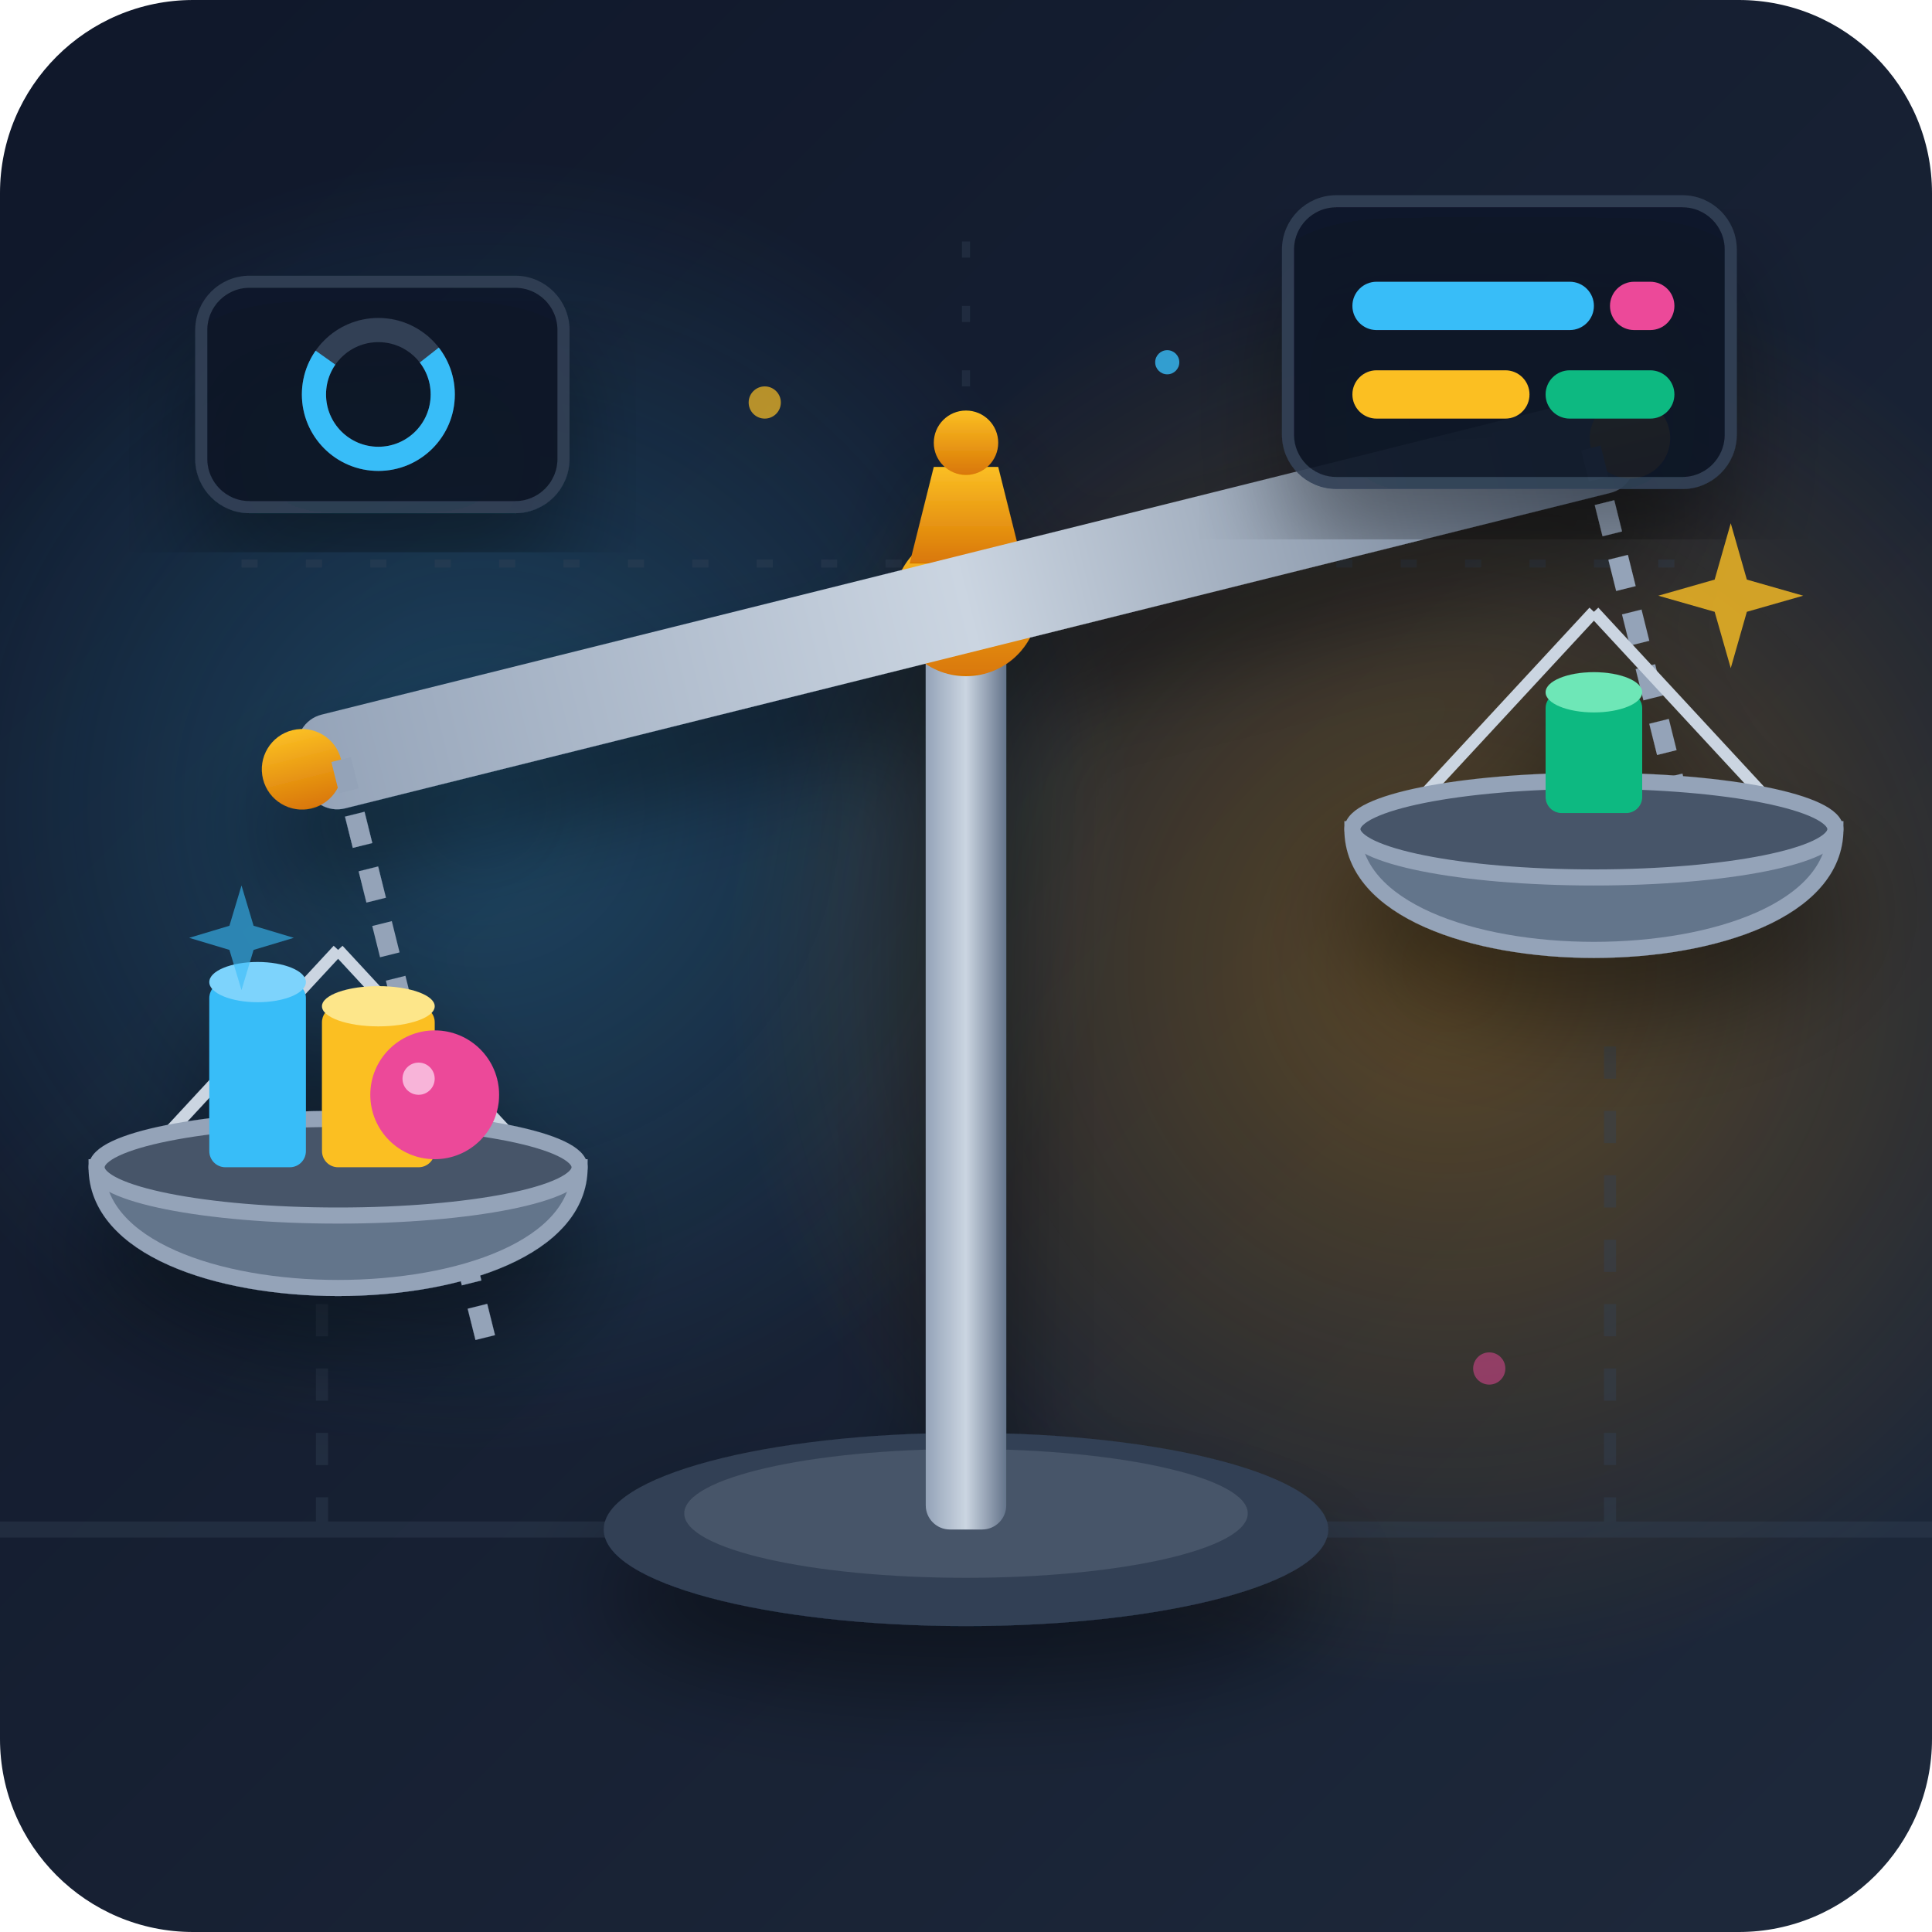
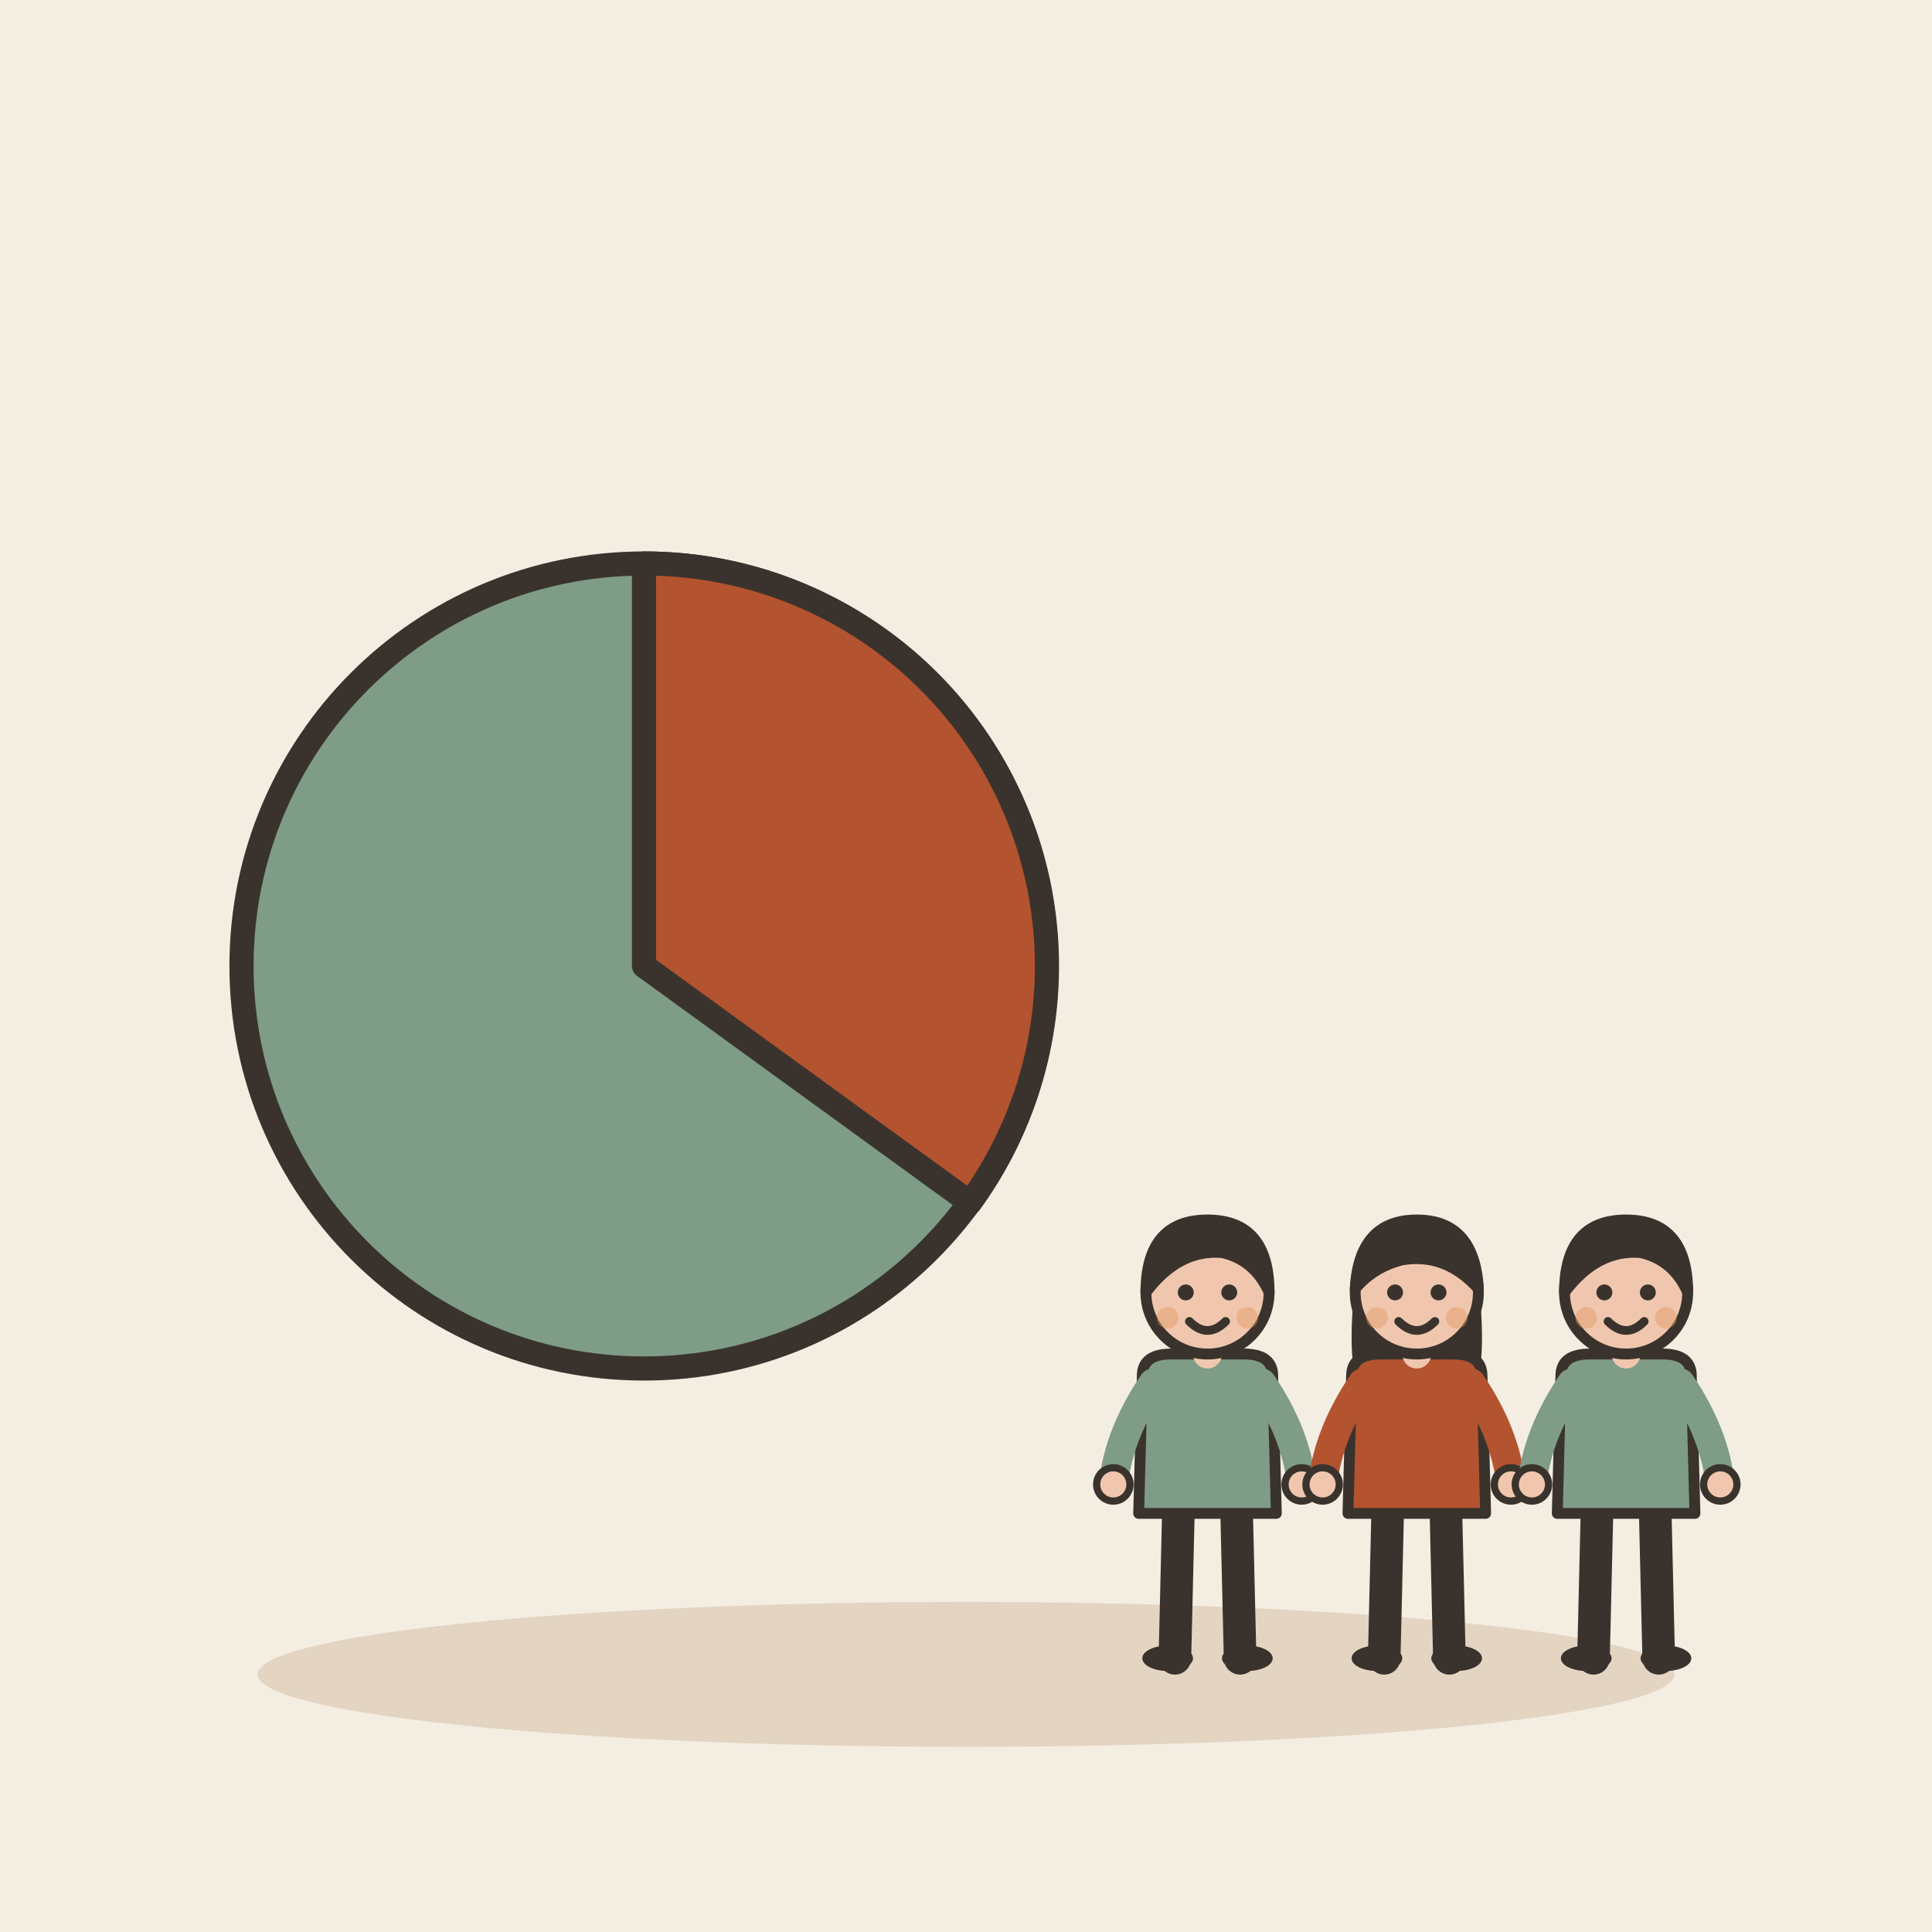
- <svg xmlns="http://www.w3.org/2000/svg" width="240" height="240" viewBox="0 0 240 240">
-   <defs>
-     <linearGradient id="bgGrad" x1="0%" y1="0%" x2="100%" y2="100%">
-       <stop offset="0%" stop-color="#0f172a" />
-       <stop offset="100%" stop-color="#1e293b" />
-     </linearGradient>
-     <radialGradient id="amberGlow" cx="50%" cy="50%" r="50%">
-       <stop offset="0%" stop-color="#f59e0b" stop-opacity="0.3" />
-       <stop offset="100%" stop-color="#f59e0b" stop-opacity="0" />
-     </radialGradient>
-     <radialGradient id="tealGlow" cx="50%" cy="50%" r="50%">
-       <stop offset="0%" stop-color="#38bdf8" stop-opacity="0.25" />
-       <stop offset="100%" stop-color="#38bdf8" stop-opacity="0" />
-     </radialGradient>
-     <linearGradient id="beamGrad" x1="0%" y1="0%" x2="100%" y2="0%">
-       <stop offset="0%" stop-color="#94a3b8" />
-       <stop offset="50%" stop-color="#cbd5e1" />
-       <stop offset="100%" stop-color="#64748b" />
-     </linearGradient>
-     <linearGradient id="goldGrad" x1="0%" y1="0%" x2="0%" y2="100%">
-       <stop offset="0%" stop-color="#fbbf24" />
-       <stop offset="100%" stop-color="#d97706" />
-     </linearGradient>
-     <filter id="shadow" x="-20%" y="-20%" width="140%" height="140%">
-       <feDropShadow dx="0" dy="8" stdDeviation="6" flood-color="#000000" flood-opacity="0.4" />
-     </filter>
-   </defs>
-   <rect width="240" height="240" rx="24" fill="url(#bgGrad)" />
-   <circle cx="60" cy="100" r="80" fill="url(#tealGlow)" />
-   <circle cx="180" cy="120" r="90" fill="url(#amberGlow)" />
-   <g opacity="0.4">
-     <path d="M 0 190 L 240 190" stroke="#334155" stroke-width="2" />
-     <path d="M 40 190 L 40 140" stroke="#334155" stroke-dasharray="4 4" stroke-width="1.5" />
-     <path d="M 200 190 L 200 130" stroke="#334155" stroke-dasharray="4 4" stroke-width="1.5" />
-     <line x1="120" y1="30" x2="120" y2="190" stroke="#334155" stroke-dasharray="2 6" stroke-width="1" />
-     <line x1="30" y1="70" x2="210" y2="70" stroke="#334155" stroke-dasharray="2 6" stroke-width="1" />
+ <svg xmlns="http://www.w3.org/2000/svg" viewBox="0 0 240 240" data-style="editorial">
+   <rect width="240" height="240" fill="#F4EDE2" />
+   <ellipse cx="120" cy="208" rx="88" ry="9" fill="#E3D5C1" />
+   <circle cx="80" cy="120" r="50" fill="#7E9C86" stroke="#3A332D" stroke-width="3" stroke-linecap="round" stroke-linejoin="round" />
+   <path d="M80 120L80 70A50 50 0 0 1 120.5 149.4Z" fill="#B4532F" stroke="#3A332D" stroke-width="3" stroke-linecap="round" stroke-linejoin="round" />
+   <g transform="translate(150 206) scale(0.45 0.45)">
+     <path d="M-8 -42L-9 0" stroke="#3A332D" stroke-width="9" stroke-linecap="round" fill="none" />
+     <path d="M8 -42L9 0" stroke="#3A332D" stroke-width="9" stroke-linecap="round" fill="none" />
+     <ellipse cx="-11" cy="0" rx="7" ry="3.5" fill="#3A332D" />
+     <ellipse cx="11" cy="0" rx="7" ry="3.5" fill="#3A332D" />
+     <path d="M-18 -78Q-18 -84 -10 -84L10 -84Q18 -84 18 -78L19 -40L-19 -40Z" fill="#7E9C86" stroke="#3A332D" stroke-width="3" stroke-linecap="round" stroke-linejoin="round" />
+     <path d="M-15 -76Q-24.5 -62 -26 -48" fill="none" stroke="#7E9C86" stroke-width="8" stroke-linecap="round" stroke-linejoin="round" />
+     <circle cx="-26" cy="-48" r="4.6" fill="#F0C7AE" stroke="#3A332D" stroke-linecap="round" stroke-linejoin="round" stroke-width="2" />
+     <path d="M15 -76Q24.5 -62 26 -48" fill="none" stroke="#7E9C86" stroke-width="8" stroke-linecap="round" stroke-linejoin="round" />
+     <circle cx="26" cy="-48" r="4.6" fill="#F0C7AE" stroke="#3A332D" stroke-linecap="round" stroke-linejoin="round" stroke-width="2" />
+     <path d="M0 -84L0 -88" stroke="#F0C7AE" stroke-width="8" stroke-linecap="round" fill="none" />
+     <circle cx="0" cy="-101" r="17" fill="#F0C7AE" stroke="#3A332D" stroke-width="3" stroke-linecap="round" stroke-linejoin="round" />
+     <path d="M-17 -101Q-17 -121 0 -121Q17 -121 17 -101Q13 -110 4 -112Q-8 -113 -17 -101Z" fill="#3A332D" stroke="#3A332D" stroke-width="3" stroke-linecap="round" stroke-linejoin="round" />
+     <circle cx="-6" cy="-101" r="2.2" fill="#3A332D" />
+     <circle cx="6" cy="-101" r="2.2" fill="#3A332D" />
+     <path d="M-5 -93Q0 -88 5 -93" fill="none" stroke="#3A332D" stroke-width="2.4" stroke-linecap="round" stroke-linejoin="round" />
+     <circle cx="-11" cy="-94" r="3" fill="#E39A62" opacity="0.45" />
+     <circle cx="11" cy="-94" r="3" fill="#E39A62" opacity="0.45" />
  </g>
-   <g filter="url(#shadow)">
-     <ellipse cx="120" cy="190" rx="45" ry="12" fill="#334155" />
-     <ellipse cx="120" cy="188" rx="35" ry="8" fill="#475569" />
-     <rect x="115" y="70" width="10" height="120" rx="3" fill="url(#beamGrad)" />
-     <circle cx="120" cy="75" r="9" fill="url(#goldGrad)" />
-     <circle cx="120" cy="75" r="4" fill="#78350f" />
-     <path d="M 113 70 L 127 70 L 124 58 L 116 58 Z" fill="url(#goldGrad)" />
-     <circle cx="120" cy="55" r="4" fill="url(#goldGrad)" />
-     <g transform="translate(120, 75) rotate(-14)">
-       <rect x="-85" y="-6" width="170" height="12" rx="4" fill="url(#beamGrad)" />
-       <circle cx="-85" cy="0" r="5" fill="url(#goldGrad)" />
-       <circle cx="85" cy="0" r="5" fill="url(#goldGrad)" />
-       <path d="M -80 0 L -80 75" stroke="#94a3b8" stroke-width="2.5" stroke-dasharray="4 3" />
-       <path d="M 80 0 L 80 45" stroke="#94a3b8" stroke-width="2.5" stroke-dasharray="4 3" />
-     </g>
-     <g transform="translate(42, 140)">
-       <path d="M 0 -22 L -25 5" stroke="#cbd5e1" stroke-width="1.5" />
-       <path d="M 0 -22 L 25 5" stroke="#cbd5e1" stroke-width="1.5" />
-       <path d="M -30 5 C -30 25, 30 25, 30 5 Z" fill="#64748b" stroke="#94a3b8" stroke-width="2" />
-       <ellipse cx="0" cy="5" rx="30" ry="6" fill="#475569" stroke="#94a3b8" stroke-width="2" />
-       <rect x="-16" y="-18" width="12" height="23" rx="2" fill="#38bdf8" />
-       <ellipse cx="-10" cy="-18" rx="6" ry="2.5" fill="#7dd3fc" />
-       <rect x="-2" y="-15" width="14" height="20" rx="2" fill="#fbbf24" />
-       <ellipse cx="5" cy="-15" rx="7" ry="2.5" fill="#fde68a" />
-       <circle cx="12" cy="-4" r="8" fill="#ec4899" />
-       <circle cx="10" cy="-6" r="2" fill="#fbcfe8" opacity="0.8" />
-     </g>
-     <g transform="translate(198, 98)">
-       <path d="M 0 -22 L -25 5" stroke="#cbd5e1" stroke-width="1.5" />
-       <path d="M 0 -22 L 25 5" stroke="#cbd5e1" stroke-width="1.5" />
-       <path d="M -30 5 C -30 25, 30 25, 30 5 Z" fill="#64748b" stroke="#94a3b8" stroke-width="2" />
-       <ellipse cx="0" cy="5" rx="30" ry="6" fill="#475569" stroke="#94a3b8" stroke-width="2" />
-       <rect x="-6" y="-12" width="12" height="15" rx="2" fill="#10b981" />
-       <ellipse cx="0" cy="-12" rx="6" ry="2.5" fill="#6ee7b7" />
-     </g>
+   <g transform="translate(176 206) scale(0.45 0.45)">
+     <path d="M-8 -42L-9 0" stroke="#3A332D" stroke-width="9" stroke-linecap="round" fill="none" />
+     <path d="M8 -42L9 0" stroke="#3A332D" stroke-width="9" stroke-linecap="round" fill="none" />
+     <ellipse cx="-11" cy="0" rx="7" ry="3.5" fill="#3A332D" />
+     <ellipse cx="11" cy="0" rx="7" ry="3.5" fill="#3A332D" />
+     <path d="M-17 -104Q-20 -78 -14 -70L-6 -78L6 -78L14 -70Q20 -78 17 -104Z" fill="#3A332D" />
+     <path d="M-18 -78Q-18 -84 -10 -84L10 -84Q18 -84 18 -78L19 -40L-19 -40Z" fill="#B4532F" stroke="#3A332D" stroke-width="3" stroke-linecap="round" stroke-linejoin="round" />
+     <path d="M-15 -76Q-24.5 -62 -26 -48" fill="none" stroke="#B4532F" stroke-width="8" stroke-linecap="round" stroke-linejoin="round" />
+     <circle cx="-26" cy="-48" r="4.6" fill="#F0C7AE" stroke="#3A332D" stroke-linecap="round" stroke-linejoin="round" stroke-width="2" />
+     <path d="M15 -76Q24.5 -62 26 -48" fill="none" stroke="#B4532F" stroke-width="8" stroke-linecap="round" stroke-linejoin="round" />
+     <circle cx="26" cy="-48" r="4.6" fill="#F0C7AE" stroke="#3A332D" stroke-linecap="round" stroke-linejoin="round" stroke-width="2" />
+     <path d="M0 -84L0 -88" stroke="#F0C7AE" stroke-width="8" stroke-linecap="round" fill="none" />
+     <circle cx="0" cy="-101" r="17" fill="#F0C7AE" stroke="#3A332D" stroke-width="3" stroke-linecap="round" stroke-linejoin="round" />
+     <path d="M-17 -102Q-16 -121 0 -121Q16 -121 17 -102Q8 -112 -4 -110Q-12 -108 -17 -102Z" fill="#3A332D" stroke="#3A332D" stroke-width="3" stroke-linecap="round" stroke-linejoin="round" />
+     <circle cx="-6" cy="-101" r="2.2" fill="#3A332D" />
+     <circle cx="6" cy="-101" r="2.2" fill="#3A332D" />
+     <path d="M-5 -93Q0 -88 5 -93" fill="none" stroke="#3A332D" stroke-width="2.4" stroke-linecap="round" stroke-linejoin="round" />
+     <circle cx="-11" cy="-94" r="3" fill="#E39A62" opacity="0.45" />
+     <circle cx="11" cy="-94" r="3" fill="#E39A62" opacity="0.45" />
  </g>
-   <g transform="translate(0, 0)">
-     <g transform="translate(160, 25)" filter="url(#shadow)">
-       <rect x="0" y="0" width="55" height="35" rx="6" fill="#0f172a" stroke="#334155" stroke-width="1.5" opacity="0.9" />
-       <rect x="8" y="10" width="30" height="6" rx="3" fill="#38bdf8" />
-       <rect x="40" y="10" width="8" height="6" rx="3" fill="#ec4899" />
-       <rect x="8" y="21" width="22" height="6" rx="3" fill="#fbbf24" />
-       <rect x="32" y="21" width="16" height="6" rx="3" fill="#10b981" />
-     </g>
-     <g transform="translate(25, 35)" filter="url(#shadow)">
-       <rect x="0" y="0" width="45" height="28" rx="6" fill="#0f172a" stroke="#334155" stroke-width="1.5" opacity="0.9" />
-       <circle cx="22" cy="14" r="8" fill="none" stroke="#334155" stroke-width="3" />
-       <circle cx="22" cy="14" r="8" fill="none" stroke="#38bdf8" stroke-width="3" stroke-dasharray="35 15" stroke-dashoffset="5" />
-     </g>
-   </g>
-   <g>
-     <path d="M 215 65 L 217 72 L 224 74 L 217 76 L 215 83 L 213 76 L 206 74 L 213 72 Z" fill="#fbbf24" opacity="0.8" />
-     <path d="M 30 110 L 31.5 115 L 36.5 116.5 L 31.5 118 L 30 123 L 28.5 118 L 23.5 116.5 L 28.5 115 Z" fill="#38bdf8" opacity="0.6" />
-     <circle cx="95" cy="50" r="2" fill="#fbbf24" opacity="0.7" />
-     <circle cx="145" cy="45" r="1.5" fill="#38bdf8" opacity="0.8" />
-     <circle cx="185" cy="170" r="2" fill="#ec4899" opacity="0.5" />
+   <g transform="translate(202 206) scale(0.45 0.45)">
+     <path d="M-8 -42L-9 0" stroke="#3A332D" stroke-width="9" stroke-linecap="round" fill="none" />
+     <path d="M8 -42L9 0" stroke="#3A332D" stroke-width="9" stroke-linecap="round" fill="none" />
+     <ellipse cx="-11" cy="0" rx="7" ry="3.5" fill="#3A332D" />
+     <ellipse cx="11" cy="0" rx="7" ry="3.5" fill="#3A332D" />
+     <path d="M-18 -78Q-18 -84 -10 -84L10 -84Q18 -84 18 -78L19 -40L-19 -40Z" fill="#7E9C86" stroke="#3A332D" stroke-width="3" stroke-linecap="round" stroke-linejoin="round" />
+     <path d="M-15 -76Q-24.5 -62 -26 -48" fill="none" stroke="#7E9C86" stroke-width="8" stroke-linecap="round" stroke-linejoin="round" />
+     <circle cx="-26" cy="-48" r="4.6" fill="#F0C7AE" stroke="#3A332D" stroke-linecap="round" stroke-linejoin="round" stroke-width="2" />
+     <path d="M15 -76Q24.5 -62 26 -48" fill="none" stroke="#7E9C86" stroke-width="8" stroke-linecap="round" stroke-linejoin="round" />
+     <circle cx="26" cy="-48" r="4.6" fill="#F0C7AE" stroke="#3A332D" stroke-linecap="round" stroke-linejoin="round" stroke-width="2" />
+     <path d="M0 -84L0 -88" stroke="#F0C7AE" stroke-width="8" stroke-linecap="round" fill="none" />
+     <circle cx="0" cy="-101" r="17" fill="#F0C7AE" stroke="#3A332D" stroke-width="3" stroke-linecap="round" stroke-linejoin="round" />
+     <path d="M-17 -101Q-17 -121 0 -121Q17 -121 17 -101Q13 -110 4 -112Q-8 -113 -17 -101Z" fill="#3A332D" stroke="#3A332D" stroke-width="3" stroke-linecap="round" stroke-linejoin="round" />
+     <circle cx="-6" cy="-101" r="2.2" fill="#3A332D" />
+     <circle cx="6" cy="-101" r="2.2" fill="#3A332D" />
+     <path d="M-5 -93Q0 -88 5 -93" fill="none" stroke="#3A332D" stroke-width="2.4" stroke-linecap="round" stroke-linejoin="round" />
+     <circle cx="-11" cy="-94" r="3" fill="#E39A62" opacity="0.45" />
+     <circle cx="11" cy="-94" r="3" fill="#E39A62" opacity="0.45" />
  </g>
</svg>
